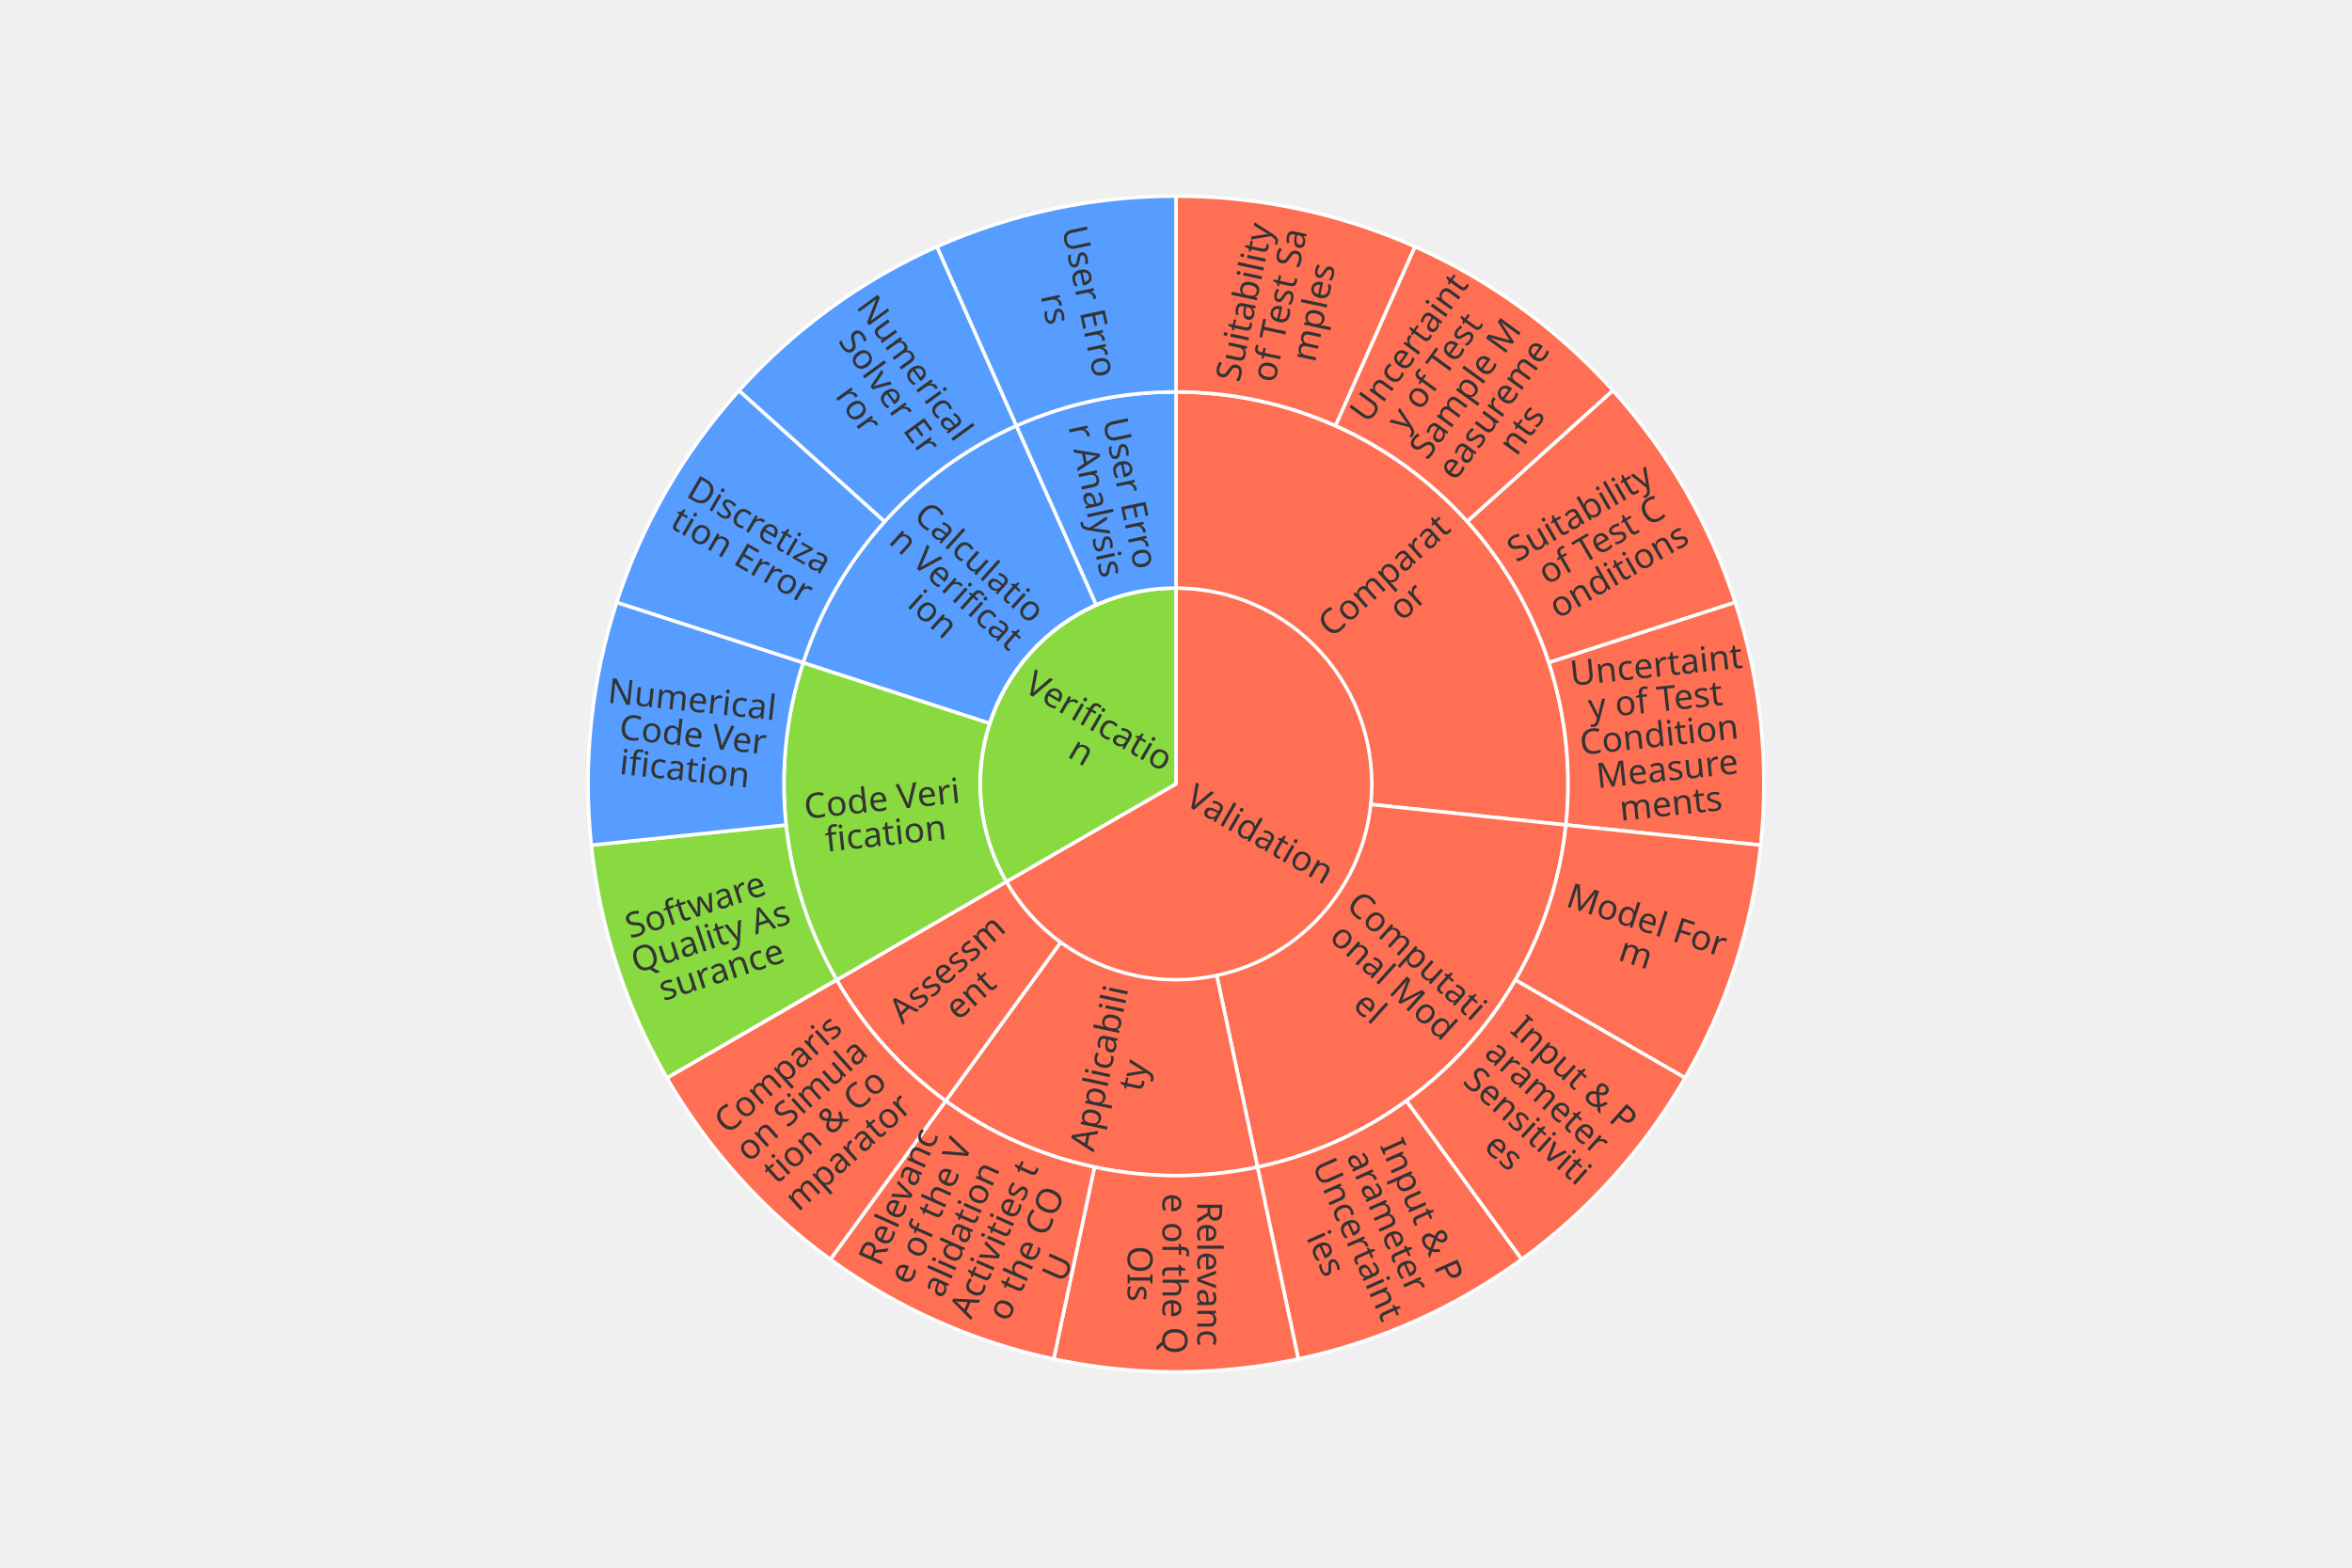
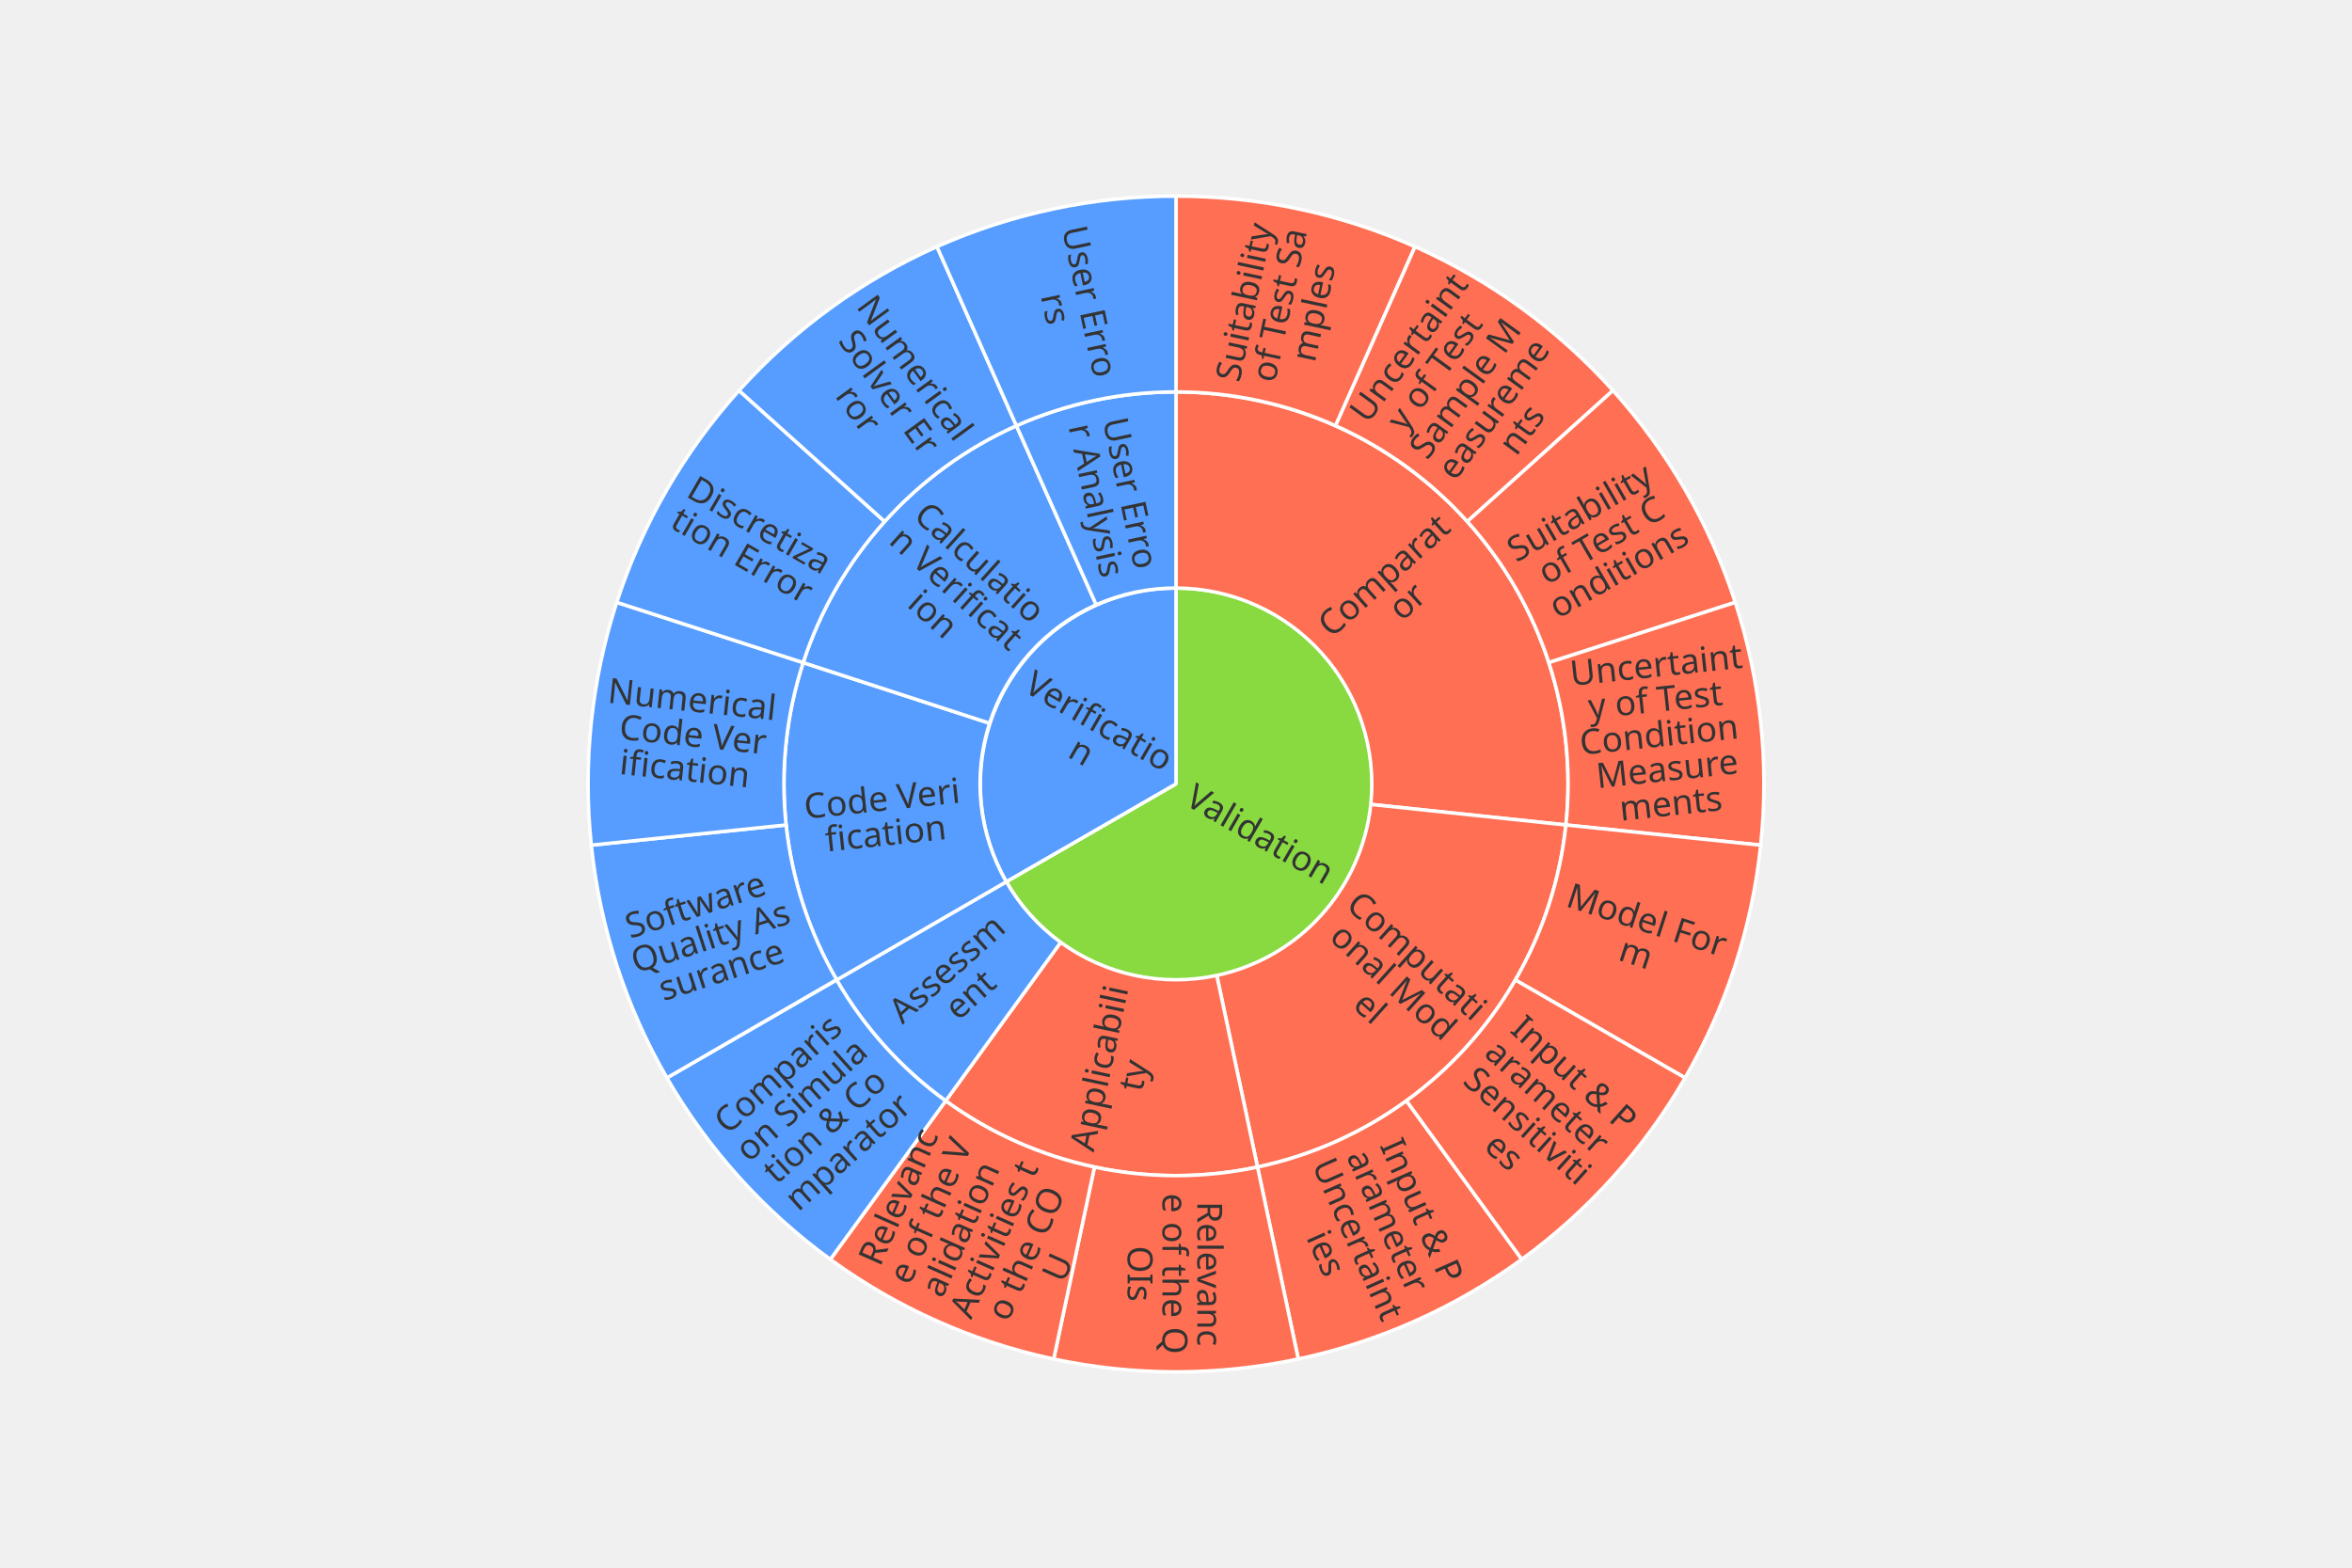
<svg xmlns="http://www.w3.org/2000/svg" width="675" height="450" version="1.1" baseProfile="full" viewBox="0 0 675 450">
  <rect width="675" height="450" x="0" y="0" id="0" fill="none" />
-   <path d="M337.5 168.8A56.3 56.3 0 1 1 288.8 253.1L337.5 225Z" fill="#ff6f54" stroke="white" stroke-linejoin="bevel" />
+   <path d="M337.5 168.8A56.3 56.3 0 1 1 288.8 253.1L337.5 225Z" fill="#88da40" stroke="white" stroke-linejoin="bevel" />
  <path d="M337.5 112.5A112.5 112.5 0 0 1 449.4 236.8L393.4 230.9A56.3 56.3 0 0 0 337.5 168.8Z" fill="#ff6f54" stroke="white" stroke-linejoin="bevel" class="zr0-cls-0" />
  <path d="M337.5 56.3A168.8 168.8 0 0 1 406.1 70.8L383.3 122.2A112.5 112.5 0 0 0 337.5 112.5Z" fill="#ff6f54" stroke="white" stroke-linejoin="bevel" class="zr0-cls-1" />
  <path d="M406.1 70.8A168.8 168.8 0 0 1 462.9 112.1L421.1 149.7A112.5 112.5 0 0 0 383.3 122.2Z" fill="#ff6f54" stroke="white" stroke-linejoin="bevel" class="zr0-cls-2" />
  <path d="M462.9 112.1A168.8 168.8 0 0 1 498 172.9L444.5 190.2A112.5 112.5 0 0 0 421.1 149.7Z" fill="#ff6f54" stroke="white" stroke-linejoin="bevel" class="zr0-cls-3" />
  <path d="M498 172.9A168.8 168.8 0 0 1 505.3 242.6L449.4 236.8A112.5 112.5 0 0 0 444.5 190.2Z" fill="#ff6f54" stroke="white" stroke-linejoin="bevel" class="zr0-cls-4" />
  <path d="M449.4 236.8A112.5 112.5 0 0 1 360.9 335L349.2 280A56.3 56.3 0 0 0 393.4 230.9Z" fill="#ff6f54" stroke="white" stroke-linejoin="bevel" class="zr0-cls-5" />
  <path d="M505.3 242.6A168.8 168.8 0 0 1 483.6 309.4L434.9 281.3A112.5 112.5 0 0 0 449.4 236.8Z" fill="#ff6f54" stroke="white" stroke-linejoin="bevel" class="zr0-cls-6" />
  <path d="M483.6 309.4A168.8 168.8 0 0 1 436.7 361.5L403.6 316A112.5 112.5 0 0 0 434.9 281.3Z" fill="#ff6f54" stroke="white" stroke-linejoin="bevel" class="zr0-cls-7" />
  <path d="M436.7 361.5A168.8 168.8 0 0 1 372.6 390.1L360.9 335A112.5 112.5 0 0 0 403.6 316Z" fill="#ff6f54" stroke="white" stroke-linejoin="bevel" class="zr0-cls-8" />
  <path d="M360.9 335A112.5 112.5 0 0 1 271.4 316L304.4 270.5A56.3 56.3 0 0 0 349.2 280Z" fill="#ff6f54" stroke="white" stroke-linejoin="bevel" class="zr0-cls-9" />
  <path d="M372.6 390.1A168.8 168.8 0 0 1 302.4 390.1L314.1 335A112.5 112.5 0 0 0 360.9 335Z" fill="#ff6f54" stroke="white" stroke-linejoin="bevel" class="zr0-cls-10" />
  <path d="M302.4 390.1A168.8 168.8 0 0 1 238.3 361.5L271.4 316A112.5 112.5 0 0 0 314.1 335Z" fill="#ff6f54" stroke="white" stroke-linejoin="bevel" class="zr0-cls-11" />
-   <path d="M271.4 316A112.5 112.5 0 0 1 240.1 281.3L288.8 253.1A56.3 56.3 0 0 0 304.4 270.5Z" fill="#ff6f54" stroke="white" stroke-linejoin="bevel" class="zr0-cls-12" />
-   <path d="M238.3 361.5A168.8 168.8 0 0 1 191.4 309.4L240.1 281.3A112.5 112.5 0 0 0 271.4 316Z" fill="#ff6f54" stroke="white" stroke-linejoin="bevel" class="zr0-cls-13" />
-   <path d="M288.8 253.1A56.3 56.3 0 0 1 337.5 168.8L337.5 225Z" fill="#88da40" stroke="white" stroke-linejoin="bevel" />
-   <path d="M240.1 281.3A112.5 112.5 0 0 1 230.5 190.2L284 207.6A56.3 56.3 0 0 0 288.8 253.1Z" fill="#88da40" stroke="white" stroke-linejoin="bevel" class="zr0-cls-14" />
-   <path d="M191.4 309.4A168.8 168.8 0 0 1 169.7 242.6L225.6 236.8A112.5 112.5 0 0 0 240.1 281.2Z" fill="#88da40" stroke="white" stroke-linejoin="bevel" class="zr0-cls-15" />
+   <path d="M271.4 316A112.5 112.5 0 0 1 240.1 281.3L288.8 253.1A56.3 56.3 0 0 0 304.4 270.5Z" fill="#569dff" stroke="white" stroke-linejoin="bevel" class="zr0-cls-12" />
+   <path d="M238.3 361.5A168.8 168.8 0 0 1 191.4 309.4L240.1 281.3A112.5 112.5 0 0 0 271.4 316Z" fill="#569dff" stroke="white" stroke-linejoin="bevel" class="zr0-cls-13" />
+   <path d="M288.8 253.1A56.3 56.3 0 0 1 337.5 168.8L337.5 225Z" fill="#569dff" stroke="white" stroke-linejoin="bevel" />
+   <path d="M240.1 281.3A112.5 112.5 0 0 1 230.5 190.2L284 207.6A56.3 56.3 0 0 0 288.8 253.1Z" fill="#569dff" stroke="white" stroke-linejoin="bevel" class="zr0-cls-14" />
+   <path d="M191.4 309.4A168.8 168.8 0 0 1 169.7 242.6L225.6 236.8A112.5 112.5 0 0 0 240.1 281.2Z" fill="#569dff" stroke="white" stroke-linejoin="bevel" class="zr0-cls-15" />
  <path d="M169.7 242.6A168.8 168.8 0 0 1 177 172.9L230.5 190.2A112.5 112.5 0 0 0 225.6 236.8Z" fill="#569dff" stroke="white" stroke-linejoin="bevel" class="zr0-cls-16" />
  <path d="M230.5 190.2A112.5 112.5 0 0 1 291.7 122.2L314.6 173.6A56.3 56.3 0 0 0 284 207.6Z" fill="#569dff" stroke="white" stroke-linejoin="bevel" class="zr0-cls-17" />
  <path d="M177 172.9A168.8 168.8 0 0 1 212.1 112.1L253.9 149.7A112.5 112.5 0 0 0 230.5 190.2Z" fill="#569dff" stroke="white" stroke-linejoin="bevel" class="zr0-cls-18" />
  <path d="M212.1 112.1A168.8 168.8 0 0 1 268.9 70.8L291.7 122.2A112.5 112.5 0 0 0 253.9 149.7Z" fill="#569dff" stroke="white" stroke-linejoin="bevel" class="zr0-cls-19" />
  <path d="M291.7 122.2A112.5 112.5 0 0 1 337.5 112.5L337.5 168.8A56.3 56.3 0 0 0 314.6 173.6Z" fill="#569dff" stroke="white" stroke-linejoin="bevel" class="zr0-cls-20" />
  <path d="M268.9 70.8A168.8 168.8 0 0 1 337.5 56.3L337.5 112.5A112.5 112.5 0 0 0 291.7 122.2Z" fill="#569dff" stroke="white" stroke-linejoin="bevel" class="zr0-cls-21" />
  <text dominant-baseline="central" text-anchor="middle" style="font-size:10px;font-family:sans-serif;" transform="matrix(0.866,0.5,-0.5,0.866,361.857,239.0625)" fill="#333">Validation</text>
  <text dominant-baseline="central" text-anchor="middle" style="font-size:10px;font-family:sans-serif;" y="-5" transform="matrix(0.743,-0.669,0.669,0.743,400.2028,168.5421)" fill="#333">Comparat</text>
  <text dominant-baseline="central" text-anchor="middle" style="font-size:10px;font-family:sans-serif;" y="5" transform="matrix(0.743,-0.669,0.669,0.743,400.2028,168.5421)" fill="#333">or</text>
  <text dominant-baseline="central" text-anchor="middle" style="font-size:10px;font-family:sans-serif;" xml:space="preserve" y="-10" transform="matrix(0.208,-0.978,0.978,0.208,366.7376,87.448)" fill="#333">Suitability </text>
  <text dominant-baseline="central" text-anchor="middle" style="font-size:10px;font-family:sans-serif;" xml:space="preserve" transform="matrix(0.208,-0.978,0.978,0.208,366.7376,87.448)" fill="#333">of Test Sa</text>
  <text dominant-baseline="central" text-anchor="middle" style="font-size:10px;font-family:sans-serif;" y="10" transform="matrix(0.208,-0.978,0.978,0.208,366.7376,87.448)" fill="#333">mples</text>
  <text dominant-baseline="central" text-anchor="middle" style="font-size:10px;font-family:sans-serif;" y="-20" transform="matrix(0.588,-0.809,0.809,0.588,420.1573,111.232)" fill="#333">Uncertaint</text>
  <text dominant-baseline="central" text-anchor="middle" style="font-size:10px;font-family:sans-serif;" xml:space="preserve" y="-10" transform="matrix(0.588,-0.809,0.809,0.588,420.1573,111.232)" fill="#333">y of Test </text>
  <text dominant-baseline="central" text-anchor="middle" style="font-size:10px;font-family:sans-serif;" xml:space="preserve" transform="matrix(0.588,-0.809,0.809,0.588,420.1573,111.232)" fill="#333">Sample M</text>
  <text dominant-baseline="central" text-anchor="middle" style="font-size:10px;font-family:sans-serif;" y="10" transform="matrix(0.588,-0.809,0.809,0.588,420.1573,111.232)" fill="#333">easureme</text>
  <text dominant-baseline="central" text-anchor="middle" style="font-size:10px;font-family:sans-serif;" y="20" transform="matrix(0.588,-0.809,0.809,0.588,420.1573,111.232)" fill="#333">nts</text>
  <text dominant-baseline="central" text-anchor="middle" style="font-size:10px;font-family:sans-serif;" xml:space="preserve" y="-10" transform="matrix(0.866,-0.5,0.5,0.866,459.2848,154.6875)" fill="#333">Suitability </text>
  <text dominant-baseline="central" text-anchor="middle" style="font-size:10px;font-family:sans-serif;" xml:space="preserve" transform="matrix(0.866,-0.5,0.5,0.866,459.2848,154.6875)" fill="#333">of Test C</text>
  <text dominant-baseline="central" text-anchor="middle" style="font-size:10px;font-family:sans-serif;" y="10" transform="matrix(0.866,-0.5,0.5,0.866,459.2848,154.6875)" fill="#333">onditions</text>
  <text dominant-baseline="central" text-anchor="middle" style="font-size:10px;font-family:sans-serif;" y="-20" transform="matrix(0.995,-0.105,0.105,0.995,477.3546,210.3007)" fill="#333">Uncertaint</text>
  <text dominant-baseline="central" text-anchor="middle" style="font-size:10px;font-family:sans-serif;" xml:space="preserve" y="-10" transform="matrix(0.995,-0.105,0.105,0.995,477.3546,210.3007)" fill="#333">y of Test </text>
  <text dominant-baseline="central" text-anchor="middle" style="font-size:10px;font-family:sans-serif;" xml:space="preserve" transform="matrix(0.995,-0.105,0.105,0.995,477.3546,210.3007)" fill="#333">Condition </text>
  <text dominant-baseline="central" text-anchor="middle" style="font-size:10px;font-family:sans-serif;" y="10" transform="matrix(0.995,-0.105,0.105,0.995,477.3546,210.3007)" fill="#333">Measure</text>
  <text dominant-baseline="central" text-anchor="middle" style="font-size:10px;font-family:sans-serif;" y="20" transform="matrix(0.995,-0.105,0.105,0.995,477.3546,210.3007)" fill="#333">ments</text>
  <text dominant-baseline="central" text-anchor="middle" style="font-size:10px;font-family:sans-serif;" y="-10" transform="matrix(0.743,0.669,-0.669,0.743,400.2028,281.4579)" fill="#333">Computati</text>
  <text dominant-baseline="central" text-anchor="middle" style="font-size:10px;font-family:sans-serif;" xml:space="preserve" transform="matrix(0.743,0.669,-0.669,0.743,400.2028,281.4579)" fill="#333">onal Mod</text>
  <text dominant-baseline="central" text-anchor="middle" style="font-size:10px;font-family:sans-serif;" y="10" transform="matrix(0.743,0.669,-0.669,0.743,400.2028,281.4579)" fill="#333">el</text>
  <text dominant-baseline="central" text-anchor="middle" style="font-size:10px;font-family:sans-serif;" xml:space="preserve" y="-5" transform="matrix(0.951,0.309,-0.309,0.951,471.2423,268.4555)" fill="#333">Model For</text>
  <text dominant-baseline="central" text-anchor="middle" style="font-size:10px;font-family:sans-serif;" y="5" transform="matrix(0.951,0.309,-0.309,0.951,471.2423,268.4555)" fill="#333">m</text>
  <text dominant-baseline="central" text-anchor="middle" style="font-size:10px;font-family:sans-serif;" xml:space="preserve" y="-15" transform="matrix(0.743,0.669,-0.669,0.743,442.0047,319.0965)" fill="#333">Input &amp; P</text>
  <text dominant-baseline="central" text-anchor="middle" style="font-size:10px;font-family:sans-serif;" xml:space="preserve" y="-5" transform="matrix(0.743,0.669,-0.669,0.743,442.0047,319.0965)" fill="#333">arameter </text>
  <text dominant-baseline="central" text-anchor="middle" style="font-size:10px;font-family:sans-serif;" y="5" transform="matrix(0.743,0.669,-0.669,0.743,442.0047,319.0965)" fill="#333">Sensitiviti</text>
  <text dominant-baseline="central" text-anchor="middle" style="font-size:10px;font-family:sans-serif;" y="15" transform="matrix(0.743,0.669,-0.669,0.743,442.0047,319.0965)" fill="#333">es</text>
  <text dominant-baseline="central" text-anchor="middle" style="font-size:10px;font-family:sans-serif;" xml:space="preserve" y="-15" transform="matrix(0.407,0.914,-0.914,0.407,394.6973,353.4673)" fill="#333">Input &amp; P</text>
  <text dominant-baseline="central" text-anchor="middle" style="font-size:10px;font-family:sans-serif;" xml:space="preserve" y="-5" transform="matrix(0.407,0.914,-0.914,0.407,394.6973,353.4673)" fill="#333">arameter </text>
  <text dominant-baseline="central" text-anchor="middle" style="font-size:10px;font-family:sans-serif;" y="5" transform="matrix(0.407,0.914,-0.914,0.407,394.6973,353.4673)" fill="#333">Uncertaint</text>
  <text dominant-baseline="central" text-anchor="middle" style="font-size:10px;font-family:sans-serif;" y="15" transform="matrix(0.407,0.914,-0.914,0.407,394.6973,353.4673)" fill="#333">ies</text>
  <text dominant-baseline="central" text-anchor="middle" style="font-size:10px;font-family:sans-serif;" y="-5" transform="matrix(0.208,-0.978,0.978,0.208,319.9575,307.5312)" fill="#333">Applicabili</text>
  <text dominant-baseline="central" text-anchor="middle" style="font-size:10px;font-family:sans-serif;" y="5" transform="matrix(0.208,-0.978,0.978,0.208,319.9575,307.5312)" fill="#333">ty</text>
  <text dominant-baseline="central" text-anchor="middle" style="font-size:10px;font-family:sans-serif;" y="-10" transform="matrix(0,1,-1,0,337.5,365.625)" fill="#333">Relevanc</text>
  <text dominant-baseline="central" text-anchor="middle" style="font-size:10px;font-family:sans-serif;" xml:space="preserve" transform="matrix(0,1,-1,0,337.5,365.625)" fill="#333">e of the Q</text>
  <text dominant-baseline="central" text-anchor="middle" style="font-size:10px;font-family:sans-serif;" y="10" transform="matrix(0,1,-1,0,337.5,365.625)" fill="#333">OIs</text>
  <text dominant-baseline="central" text-anchor="middle" style="font-size:10px;font-family:sans-serif;" y="-25" transform="matrix(0.407,-0.914,0.914,0.407,280.3027,353.4673)" fill="#333">Relevanc</text>
  <text dominant-baseline="central" text-anchor="middle" style="font-size:10px;font-family:sans-serif;" xml:space="preserve" y="-15" transform="matrix(0.407,-0.914,0.914,0.407,280.3027,353.4673)" fill="#333">e of the V</text>
  <text dominant-baseline="central" text-anchor="middle" style="font-size:10px;font-family:sans-serif;" xml:space="preserve" y="-5" transform="matrix(0.407,-0.914,0.914,0.407,280.3027,353.4673)" fill="#333">alidation </text>
  <text dominant-baseline="central" text-anchor="middle" style="font-size:10px;font-family:sans-serif;" xml:space="preserve" y="5" transform="matrix(0.407,-0.914,0.914,0.407,280.3027,353.4673)" fill="#333">Activities t</text>
  <text dominant-baseline="central" text-anchor="middle" style="font-size:10px;font-family:sans-serif;" xml:space="preserve" y="15" transform="matrix(0.407,-0.914,0.914,0.407,280.3027,353.4673)" fill="#333">o the CO</text>
  <text dominant-baseline="central" text-anchor="middle" style="font-size:10px;font-family:sans-serif;" y="25" transform="matrix(0.407,-0.914,0.914,0.407,280.3027,353.4673)" fill="#333">U</text>
  <text dominant-baseline="central" text-anchor="middle" style="font-size:10px;font-family:sans-serif;" y="-5" transform="matrix(0.743,-0.669,0.669,0.743,274.7972,281.4579)" fill="#333">Assessm</text>
  <text dominant-baseline="central" text-anchor="middle" style="font-size:10px;font-family:sans-serif;" y="5" transform="matrix(0.743,-0.669,0.669,0.743,274.7972,281.4579)" fill="#333">ent</text>
  <text dominant-baseline="central" text-anchor="middle" style="font-size:10px;font-family:sans-serif;" y="-15" transform="matrix(0.743,-0.669,0.669,0.743,232.9953,319.0965)" fill="#333">Comparis</text>
  <text dominant-baseline="central" text-anchor="middle" style="font-size:10px;font-family:sans-serif;" xml:space="preserve" y="-5" transform="matrix(0.743,-0.669,0.669,0.743,232.9953,319.0965)" fill="#333">on Simula</text>
  <text dominant-baseline="central" text-anchor="middle" style="font-size:10px;font-family:sans-serif;" xml:space="preserve" y="5" transform="matrix(0.743,-0.669,0.669,0.743,232.9953,319.0965)" fill="#333">tion &amp; Co</text>
  <text dominant-baseline="central" text-anchor="middle" style="font-size:10px;font-family:sans-serif;" y="15" transform="matrix(0.743,-0.669,0.669,0.743,232.9953,319.0965)" fill="#333">mparator</text>
  <text dominant-baseline="central" text-anchor="middle" style="font-size:10px;font-family:sans-serif;" y="-5" transform="matrix(0.866,0.5,-0.5,0.866,313.143,210.9375)" fill="#333">Verificatio</text>
  <text dominant-baseline="central" text-anchor="middle" style="font-size:10px;font-family:sans-serif;" y="5" transform="matrix(0.866,0.5,-0.5,0.866,313.143,210.9375)" fill="#333">n</text>
  <text dominant-baseline="central" text-anchor="middle" style="font-size:10px;font-family:sans-serif;" xml:space="preserve" y="-5" transform="matrix(0.995,-0.105,0.105,0.995,253.5872,233.8196)" fill="#333">Code Veri</text>
  <text dominant-baseline="central" text-anchor="middle" style="font-size:10px;font-family:sans-serif;" y="5" transform="matrix(0.995,-0.105,0.105,0.995,253.5872,233.8196)" fill="#333">fication</text>
  <text dominant-baseline="central" text-anchor="middle" style="font-size:10px;font-family:sans-serif;" xml:space="preserve" y="-10" transform="matrix(0.951,-0.309,0.309,0.951,203.7577,268.4555)" fill="#333">Software </text>
  <text dominant-baseline="central" text-anchor="middle" style="font-size:10px;font-family:sans-serif;" xml:space="preserve" transform="matrix(0.951,-0.309,0.309,0.951,203.7577,268.4555)" fill="#333">Quality As</text>
  <text dominant-baseline="central" text-anchor="middle" style="font-size:10px;font-family:sans-serif;" y="10" transform="matrix(0.951,-0.309,0.309,0.951,203.7577,268.4555)" fill="#333">surance</text>
  <text dominant-baseline="central" text-anchor="middle" style="font-size:10px;font-family:sans-serif;" y="-10" transform="matrix(0.995,0.105,-0.105,0.995,197.6454,210.3007)" fill="#333">Numerical</text>
  <text dominant-baseline="central" text-anchor="middle" style="font-size:10px;font-family:sans-serif;" xml:space="preserve" transform="matrix(0.995,0.105,-0.105,0.995,197.6454,210.3007)" fill="#333"> Code Ver</text>
  <text dominant-baseline="central" text-anchor="middle" style="font-size:10px;font-family:sans-serif;" y="10" transform="matrix(0.995,0.105,-0.105,0.995,197.6454,210.3007)" fill="#333">ification</text>
  <text dominant-baseline="central" text-anchor="middle" style="font-size:10px;font-family:sans-serif;" y="-10" transform="matrix(0.743,0.669,-0.669,0.743,274.7972,168.5421)" fill="#333">Calculatio</text>
  <text dominant-baseline="central" text-anchor="middle" style="font-size:10px;font-family:sans-serif;" xml:space="preserve" transform="matrix(0.743,0.669,-0.669,0.743,274.7972,168.5421)" fill="#333">n Verificat</text>
  <text dominant-baseline="central" text-anchor="middle" style="font-size:10px;font-family:sans-serif;" y="10" transform="matrix(0.743,0.669,-0.669,0.743,274.7972,168.5421)" fill="#333">ion</text>
  <text dominant-baseline="central" text-anchor="middle" style="font-size:10px;font-family:sans-serif;" y="-5" transform="matrix(0.866,0.5,-0.5,0.866,215.7152,154.6875)" fill="#333">Discretiza</text>
  <text dominant-baseline="central" text-anchor="middle" style="font-size:10px;font-family:sans-serif;" xml:space="preserve" y="5" transform="matrix(0.866,0.5,-0.5,0.866,215.7152,154.6875)" fill="#333">tion Error</text>
  <text dominant-baseline="central" text-anchor="middle" style="font-size:10px;font-family:sans-serif;" y="-10" transform="matrix(0.588,0.809,-0.809,0.588,254.8427,111.232)" fill="#333">Numerical</text>
  <text dominant-baseline="central" text-anchor="middle" style="font-size:10px;font-family:sans-serif;" xml:space="preserve" transform="matrix(0.588,0.809,-0.809,0.588,254.8427,111.232)" fill="#333"> Solver Er</text>
  <text dominant-baseline="central" text-anchor="middle" style="font-size:10px;font-family:sans-serif;" y="10" transform="matrix(0.588,0.809,-0.809,0.588,254.8427,111.232)" fill="#333">ror</text>
  <text dominant-baseline="central" text-anchor="middle" style="font-size:10px;font-family:sans-serif;" xml:space="preserve" y="-5" transform="matrix(0.208,0.978,-0.978,0.208,319.9575,142.4688)" fill="#333">User Erro</text>
  <text dominant-baseline="central" text-anchor="middle" style="font-size:10px;font-family:sans-serif;" xml:space="preserve" y="5" transform="matrix(0.208,0.978,-0.978,0.208,319.9575,142.4688)" fill="#333">r Analysis</text>
  <text dominant-baseline="central" text-anchor="middle" style="font-size:10px;font-family:sans-serif;" xml:space="preserve" y="-5" transform="matrix(0.208,0.978,-0.978,0.208,308.2624,87.448)" fill="#333">User Erro</text>
  <text dominant-baseline="central" text-anchor="middle" style="font-size:10px;font-family:sans-serif;" y="5" transform="matrix(0.208,0.978,-0.978,0.208,308.2624,87.448)" fill="#333">rs</text>
  <path d="M-5 -5l10 0l0 10l-10 0Z" transform="translate(337.5 445)" fill="rgb(0,0,0)" fill-opacity="0" stroke="#ccc" stroke-width="0" />
  <style>
.zr0-cls-0 {
animation:zr0-ani-0 1s cubic-bezier(0.65,0,0.35,1) both;
}
.zr0-cls-1 {
animation:zr0-ani-1 1s cubic-bezier(0.65,0,0.35,1) both;
}
.zr0-cls-2 {
animation:zr0-ani-2 1s cubic-bezier(0.65,0,0.35,1) both;
}
.zr0-cls-3 {
animation:zr0-ani-3 1s cubic-bezier(0.65,0,0.35,1) both;
}
.zr0-cls-4 {
animation:zr0-ani-4 1s cubic-bezier(0.65,0,0.35,1) both;
}
.zr0-cls-5 {
animation:zr0-ani-5 1s cubic-bezier(0.65,0,0.35,1) both;
}
.zr0-cls-6 {
animation:zr0-ani-6 1s cubic-bezier(0.65,0,0.35,1) both;
}
.zr0-cls-7 {
animation:zr0-ani-7 1s cubic-bezier(0.65,0,0.35,1) both;
}
.zr0-cls-8 {
animation:zr0-ani-8 1s cubic-bezier(0.65,0,0.35,1) both;
}
.zr0-cls-9 {
animation:zr0-ani-9 1s cubic-bezier(0.65,0,0.35,1) both;
}
.zr0-cls-10 {
animation:zr0-ani-10 1s cubic-bezier(0.65,0,0.35,1) both;
}
.zr0-cls-11 {
animation:zr0-ani-11 1s cubic-bezier(0.65,0,0.35,1) both;
}
.zr0-cls-12 {
animation:zr0-ani-12 1s cubic-bezier(0.65,0,0.35,1) both;
}
.zr0-cls-13 {
animation:zr0-ani-13 1s cubic-bezier(0.65,0,0.35,1) both;
}
.zr0-cls-14 {
animation:zr0-ani-14 1s cubic-bezier(0.65,0,0.35,1) both;
}
.zr0-cls-15 {
animation:zr0-ani-15 1s cubic-bezier(0.65,0,0.35,1) both;
}
.zr0-cls-16 {
animation:zr0-ani-16 1s cubic-bezier(0.65,0,0.35,1) both;
}
.zr0-cls-17 {
animation:zr0-ani-17 1s cubic-bezier(0.65,0,0.35,1) both;
}
.zr0-cls-18 {
animation:zr0-ani-18 1s cubic-bezier(0.65,0,0.35,1) both;
}
.zr0-cls-19 {
animation:zr0-ani-19 1s cubic-bezier(0.65,0,0.35,1) both;
}
.zr0-cls-20 {
animation:zr0-ani-20 1s cubic-bezier(0.65,0,0.35,1) both;
}
.zr0-cls-21 {
animation:zr0-ani-21 1s cubic-bezier(0.65,0,0.35,1) both;
}
@keyframes zr0-ani-0 {
0% {
d:path("M337.5 168.8A56.3 56.3 0 0 1 393.4 230.9L393.4 230.9A56.3 56.3 0 0 0 337.5 168.8Z");
}
100% {
d:path("M337.5 112.5A112.5 112.5 0 0 1 449.4 236.8L393.4 230.9A56.3 56.3 0 0 0 337.5 168.8Z");
}
}
@keyframes zr0-ani-1 {
0% {
d:path("M337.5 112.5A112.5 112.5 0 0 1 383.3 122.2L383.3 122.2A112.5 112.5 0 0 0 337.5 112.5Z");
}
100% {
d:path("M337.5 56.3A168.8 168.8 0 0 1 406.1 70.8L383.3 122.2A112.5 112.5 0 0 0 337.5 112.5Z");
}
}
@keyframes zr0-ani-2 {
0% {
d:path("M383.3 122.2A112.5 112.5 0 0 1 421.1 149.7L421.1 149.7A112.5 112.5 0 0 0 383.3 122.2Z");
}
100% {
d:path("M406.1 70.8A168.8 168.8 0 0 1 462.9 112.1L421.1 149.7A112.5 112.5 0 0 0 383.3 122.2Z");
}
}
@keyframes zr0-ani-3 {
0% {
d:path("M421.1 149.7A112.5 112.5 0 0 1 444.5 190.2L444.5 190.2A112.5 112.5 0 0 0 421.1 149.7Z");
}
100% {
d:path("M462.9 112.1A168.8 168.8 0 0 1 498 172.9L444.5 190.2A112.5 112.5 0 0 0 421.1 149.7Z");
}
}
@keyframes zr0-ani-4 {
0% {
d:path("M444.5 190.2A112.5 112.5 0 0 1 449.4 236.8L449.4 236.8A112.5 112.5 0 0 0 444.5 190.2Z");
}
100% {
d:path("M498 172.9A168.8 168.8 0 0 1 505.3 242.6L449.4 236.8A112.5 112.5 0 0 0 444.5 190.2Z");
}
}
@keyframes zr0-ani-5 {
0% {
d:path("M393.4 230.9A56.3 56.3 0 0 1 349.2 280L349.2 280A56.3 56.3 0 0 0 393.4 230.9Z");
}
100% {
d:path("M449.4 236.8A112.5 112.5 0 0 1 360.9 335L349.2 280A56.3 56.3 0 0 0 393.4 230.9Z");
}
}
@keyframes zr0-ani-6 {
0% {
d:path("M449.4 236.8A112.5 112.5 0 0 1 434.9 281.2L434.9 281.3A112.5 112.5 0 0 0 449.4 236.8Z");
}
100% {
d:path("M505.3 242.6A168.8 168.8 0 0 1 483.6 309.4L434.9 281.3A112.5 112.5 0 0 0 449.4 236.8Z");
}
}
@keyframes zr0-ani-7 {
0% {
d:path("M434.9 281.3A112.5 112.5 0 0 1 403.6 316L403.6 316A112.5 112.5 0 0 0 434.9 281.3Z");
}
100% {
d:path("M483.6 309.4A168.8 168.8 0 0 1 436.7 361.5L403.6 316A112.5 112.5 0 0 0 434.9 281.3Z");
}
}
@keyframes zr0-ani-8 {
0% {
d:path("M403.6 316A112.5 112.5 0 0 1 360.9 335L360.9 335A112.5 112.5 0 0 0 403.6 316Z");
}
100% {
d:path("M436.7 361.5A168.8 168.8 0 0 1 372.6 390.1L360.9 335A112.5 112.5 0 0 0 403.6 316Z");
}
}
@keyframes zr0-ani-9 {
0% {
d:path("M349.2 280A56.3 56.3 0 0 1 304.4 270.5L304.4 270.5A56.3 56.3 0 0 0 349.2 280Z");
}
100% {
d:path("M360.9 335A112.5 112.5 0 0 1 271.4 316L304.4 270.5A56.3 56.3 0 0 0 349.2 280Z");
}
}
@keyframes zr0-ani-10 {
0% {
d:path("M360.9 335A112.5 112.5 0 0 1 314.1 335L314.1 335A112.5 112.5 0 0 0 360.9 335Z");
}
100% {
d:path("M372.6 390.1A168.8 168.8 0 0 1 302.4 390.1L314.1 335A112.5 112.5 0 0 0 360.9 335Z");
}
}
@keyframes zr0-ani-11 {
0% {
d:path("M314.1 335A112.5 112.5 0 0 1 271.4 316L271.4 316A112.5 112.5 0 0 0 314.1 335Z");
}
100% {
d:path("M302.4 390.1A168.8 168.8 0 0 1 238.3 361.5L271.4 316A112.5 112.5 0 0 0 314.1 335Z");
}
}
@keyframes zr0-ani-12 {
0% {
d:path("M304.4 270.5A56.3 56.3 0 0 1 288.8 253.1L288.8 253.1A56.3 56.3 0 0 0 304.4 270.5Z");
}
100% {
d:path("M271.4 316A112.5 112.5 0 0 1 240.1 281.3L288.8 253.1A56.3 56.3 0 0 0 304.4 270.5Z");
}
}
@keyframes zr0-ani-13 {
0% {
d:path("M271.4 316A112.5 112.5 0 0 1 240.1 281.3L240.1 281.3A112.5 112.5 0 0 0 271.4 316Z");
}
100% {
d:path("M238.3 361.5A168.8 168.8 0 0 1 191.4 309.4L240.1 281.3A112.5 112.5 0 0 0 271.4 316Z");
}
}
@keyframes zr0-ani-14 {
0% {
d:path("M288.8 253.1A56.3 56.3 0 0 1 284 207.6L284 207.6A56.3 56.3 0 0 0 288.8 253.1Z");
}
100% {
d:path("M240.1 281.3A112.5 112.5 0 0 1 230.5 190.2L284 207.6A56.3 56.3 0 0 0 288.8 253.1Z");
}
}
@keyframes zr0-ani-15 {
0% {
d:path("M240.1 281.3A112.5 112.5 0 0 1 225.6 236.8L225.6 236.8A112.5 112.5 0 0 0 240.1 281.2Z");
}
100% {
d:path("M191.4 309.4A168.8 168.8 0 0 1 169.7 242.6L225.6 236.8A112.5 112.5 0 0 0 240.1 281.2Z");
}
}
@keyframes zr0-ani-16 {
0% {
d:path("M225.6 236.8A112.5 112.5 0 0 1 230.5 190.2L230.5 190.2A112.5 112.5 0 0 0 225.6 236.8Z");
}
100% {
d:path("M169.7 242.6A168.8 168.8 0 0 1 177 172.9L230.5 190.2A112.5 112.5 0 0 0 225.6 236.8Z");
}
}
@keyframes zr0-ani-17 {
0% {
d:path("M284 207.6A56.3 56.3 0 0 1 314.6 173.6L314.6 173.6A56.3 56.3 0 0 0 284 207.6Z");
}
100% {
d:path("M230.5 190.2A112.5 112.5 0 0 1 291.7 122.2L314.6 173.6A56.3 56.3 0 0 0 284 207.6Z");
}
}
@keyframes zr0-ani-18 {
0% {
d:path("M230.5 190.2A112.5 112.5 0 0 1 253.9 149.7L253.9 149.7A112.5 112.5 0 0 0 230.5 190.2Z");
}
100% {
d:path("M177 172.9A168.8 168.8 0 0 1 212.1 112.1L253.9 149.7A112.5 112.5 0 0 0 230.5 190.2Z");
}
}
@keyframes zr0-ani-19 {
0% {
d:path("M253.9 149.7A112.5 112.5 0 0 1 291.7 122.2L291.7 122.2A112.5 112.5 0 0 0 253.9 149.7Z");
}
100% {
d:path("M212.1 112.1A168.8 168.8 0 0 1 268.9 70.8L291.7 122.2A112.5 112.5 0 0 0 253.9 149.7Z");
}
}
@keyframes zr0-ani-20 {
0% {
d:path("M314.6 173.6A56.3 56.3 0 0 1 337.5 168.8L337.5 168.8A56.3 56.3 0 0 0 314.6 173.6Z");
}
100% {
d:path("M291.7 122.2A112.5 112.5 0 0 1 337.5 112.5L337.5 168.8A56.3 56.3 0 0 0 314.6 173.6Z");
}
}
@keyframes zr0-ani-21 {
0% {
d:path("M291.7 122.2A112.5 112.5 0 0 1 337.5 112.5L337.5 112.5A112.5 112.5 0 0 0 291.7 122.2Z");
}
100% {
d:path("M268.9 70.8A168.8 168.8 0 0 1 337.5 56.3L337.5 112.5A112.5 112.5 0 0 0 291.7 122.2Z");
}
}


</style>
</svg>
